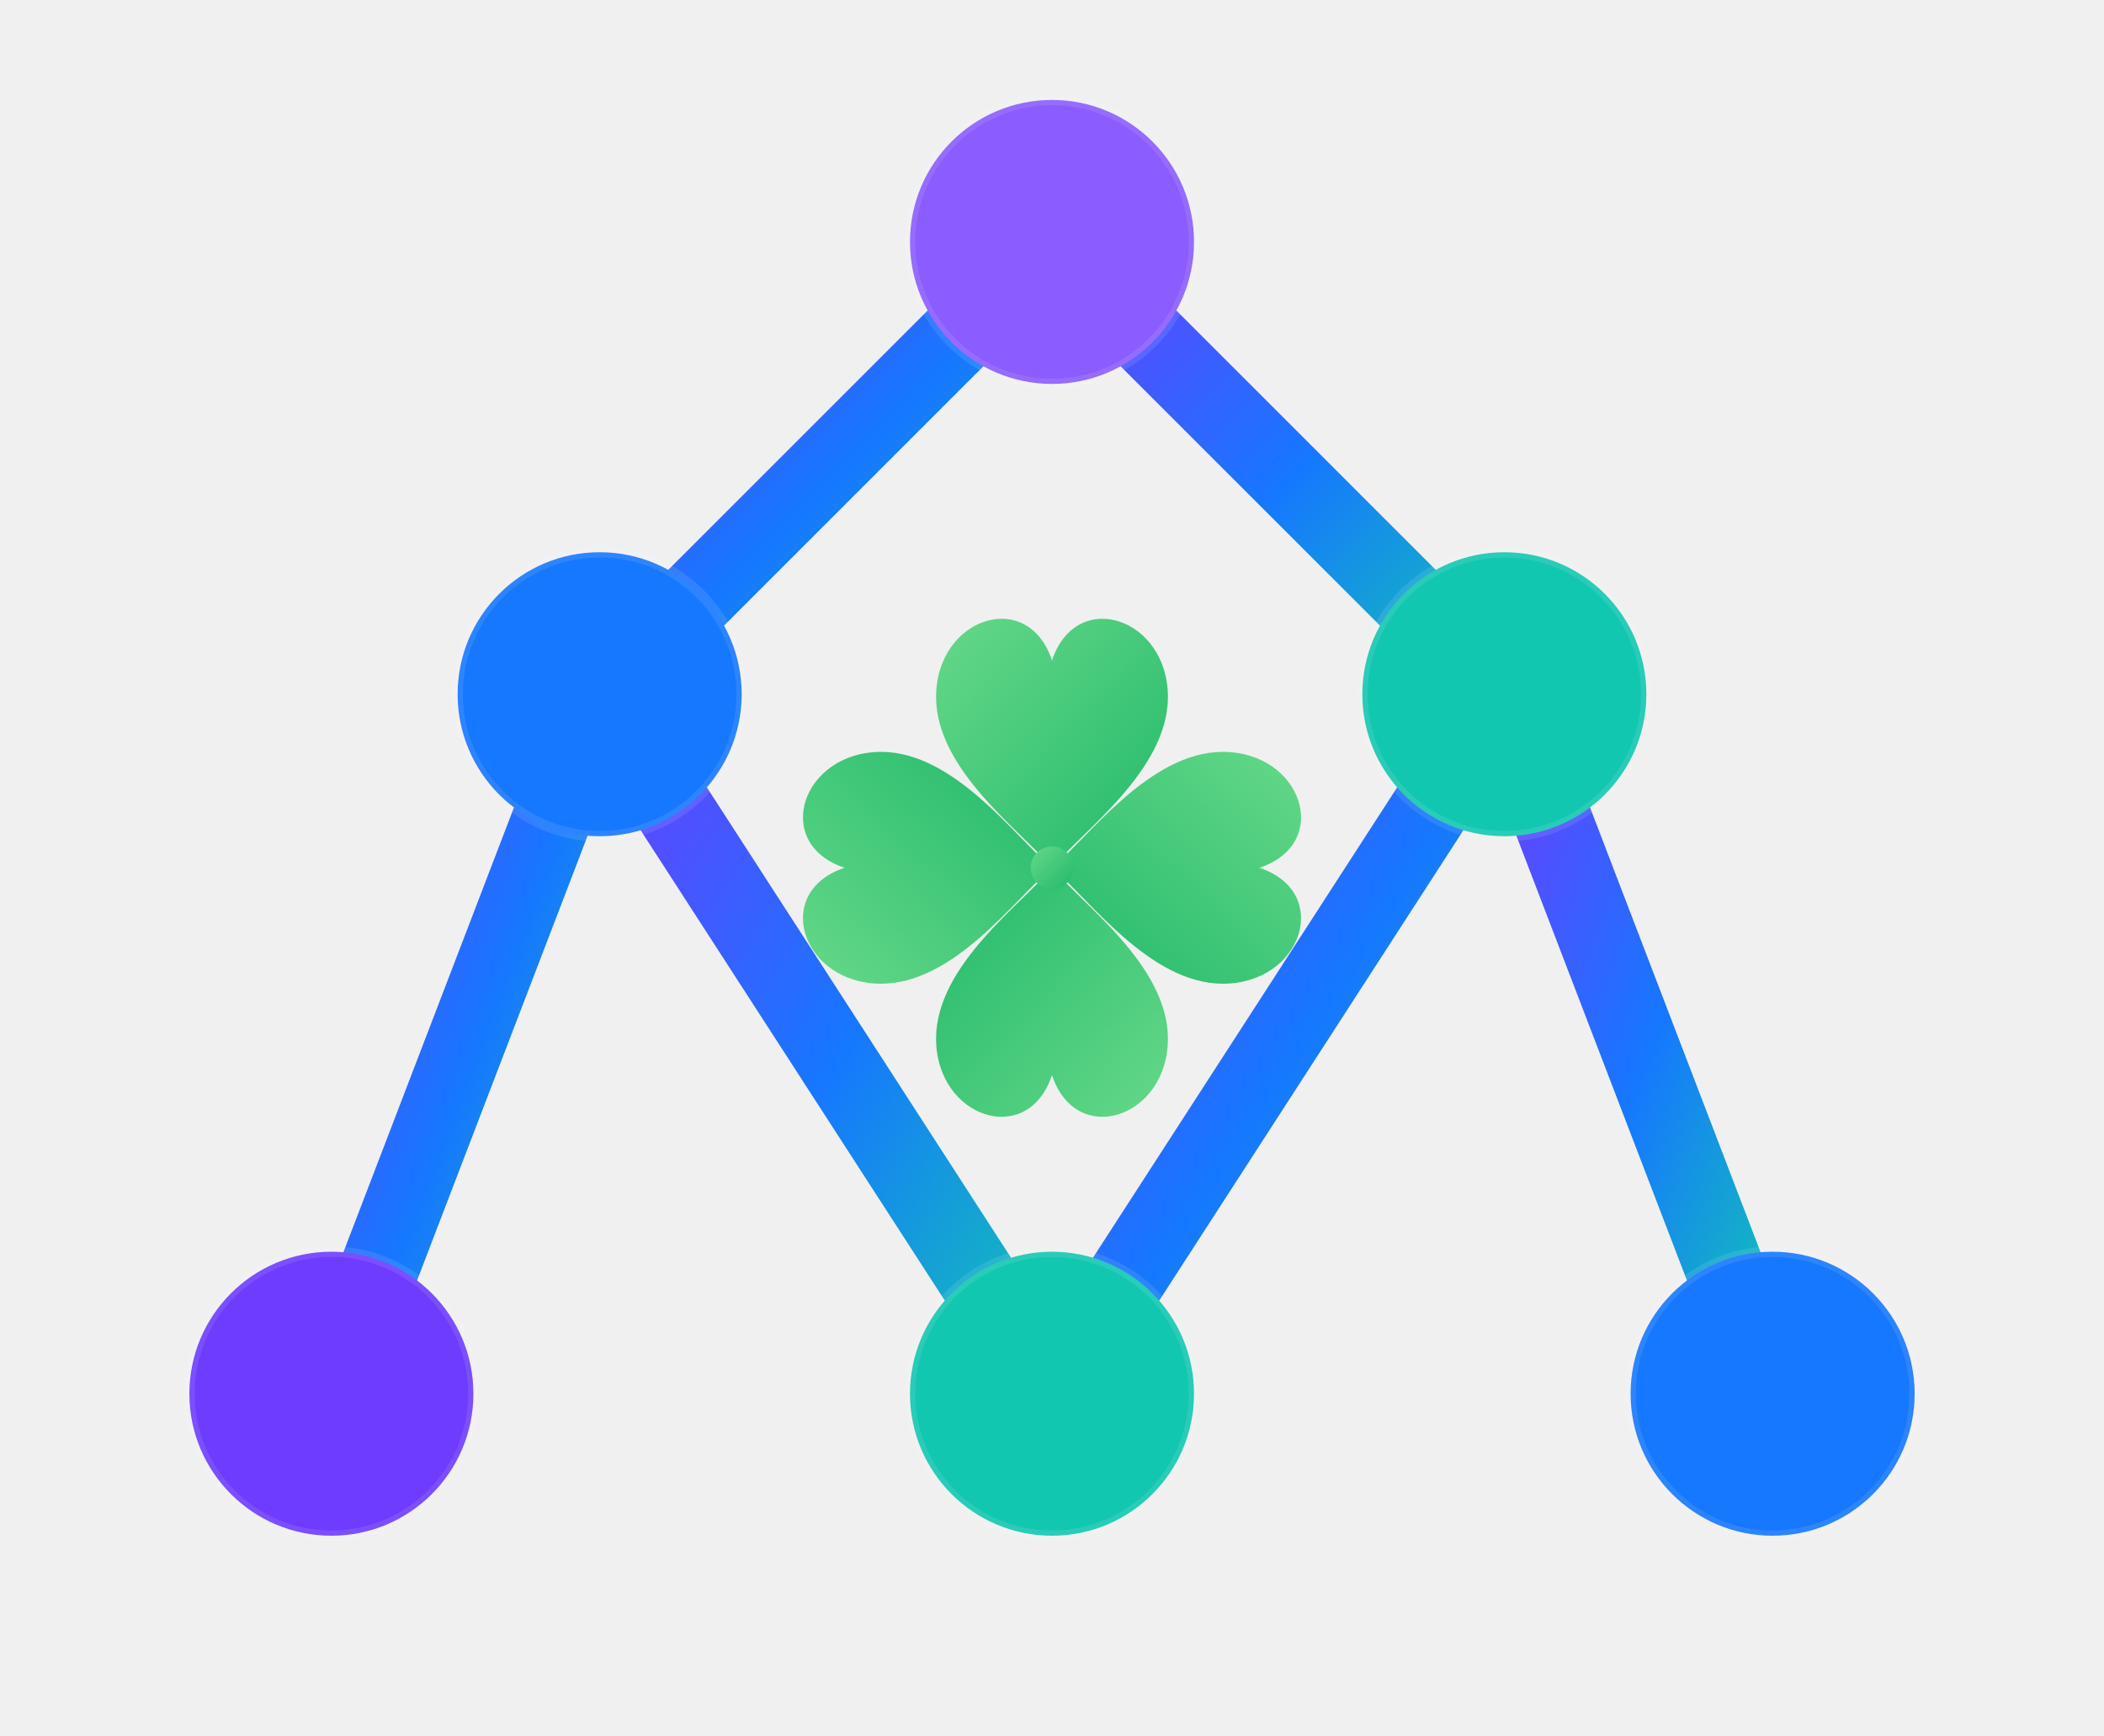
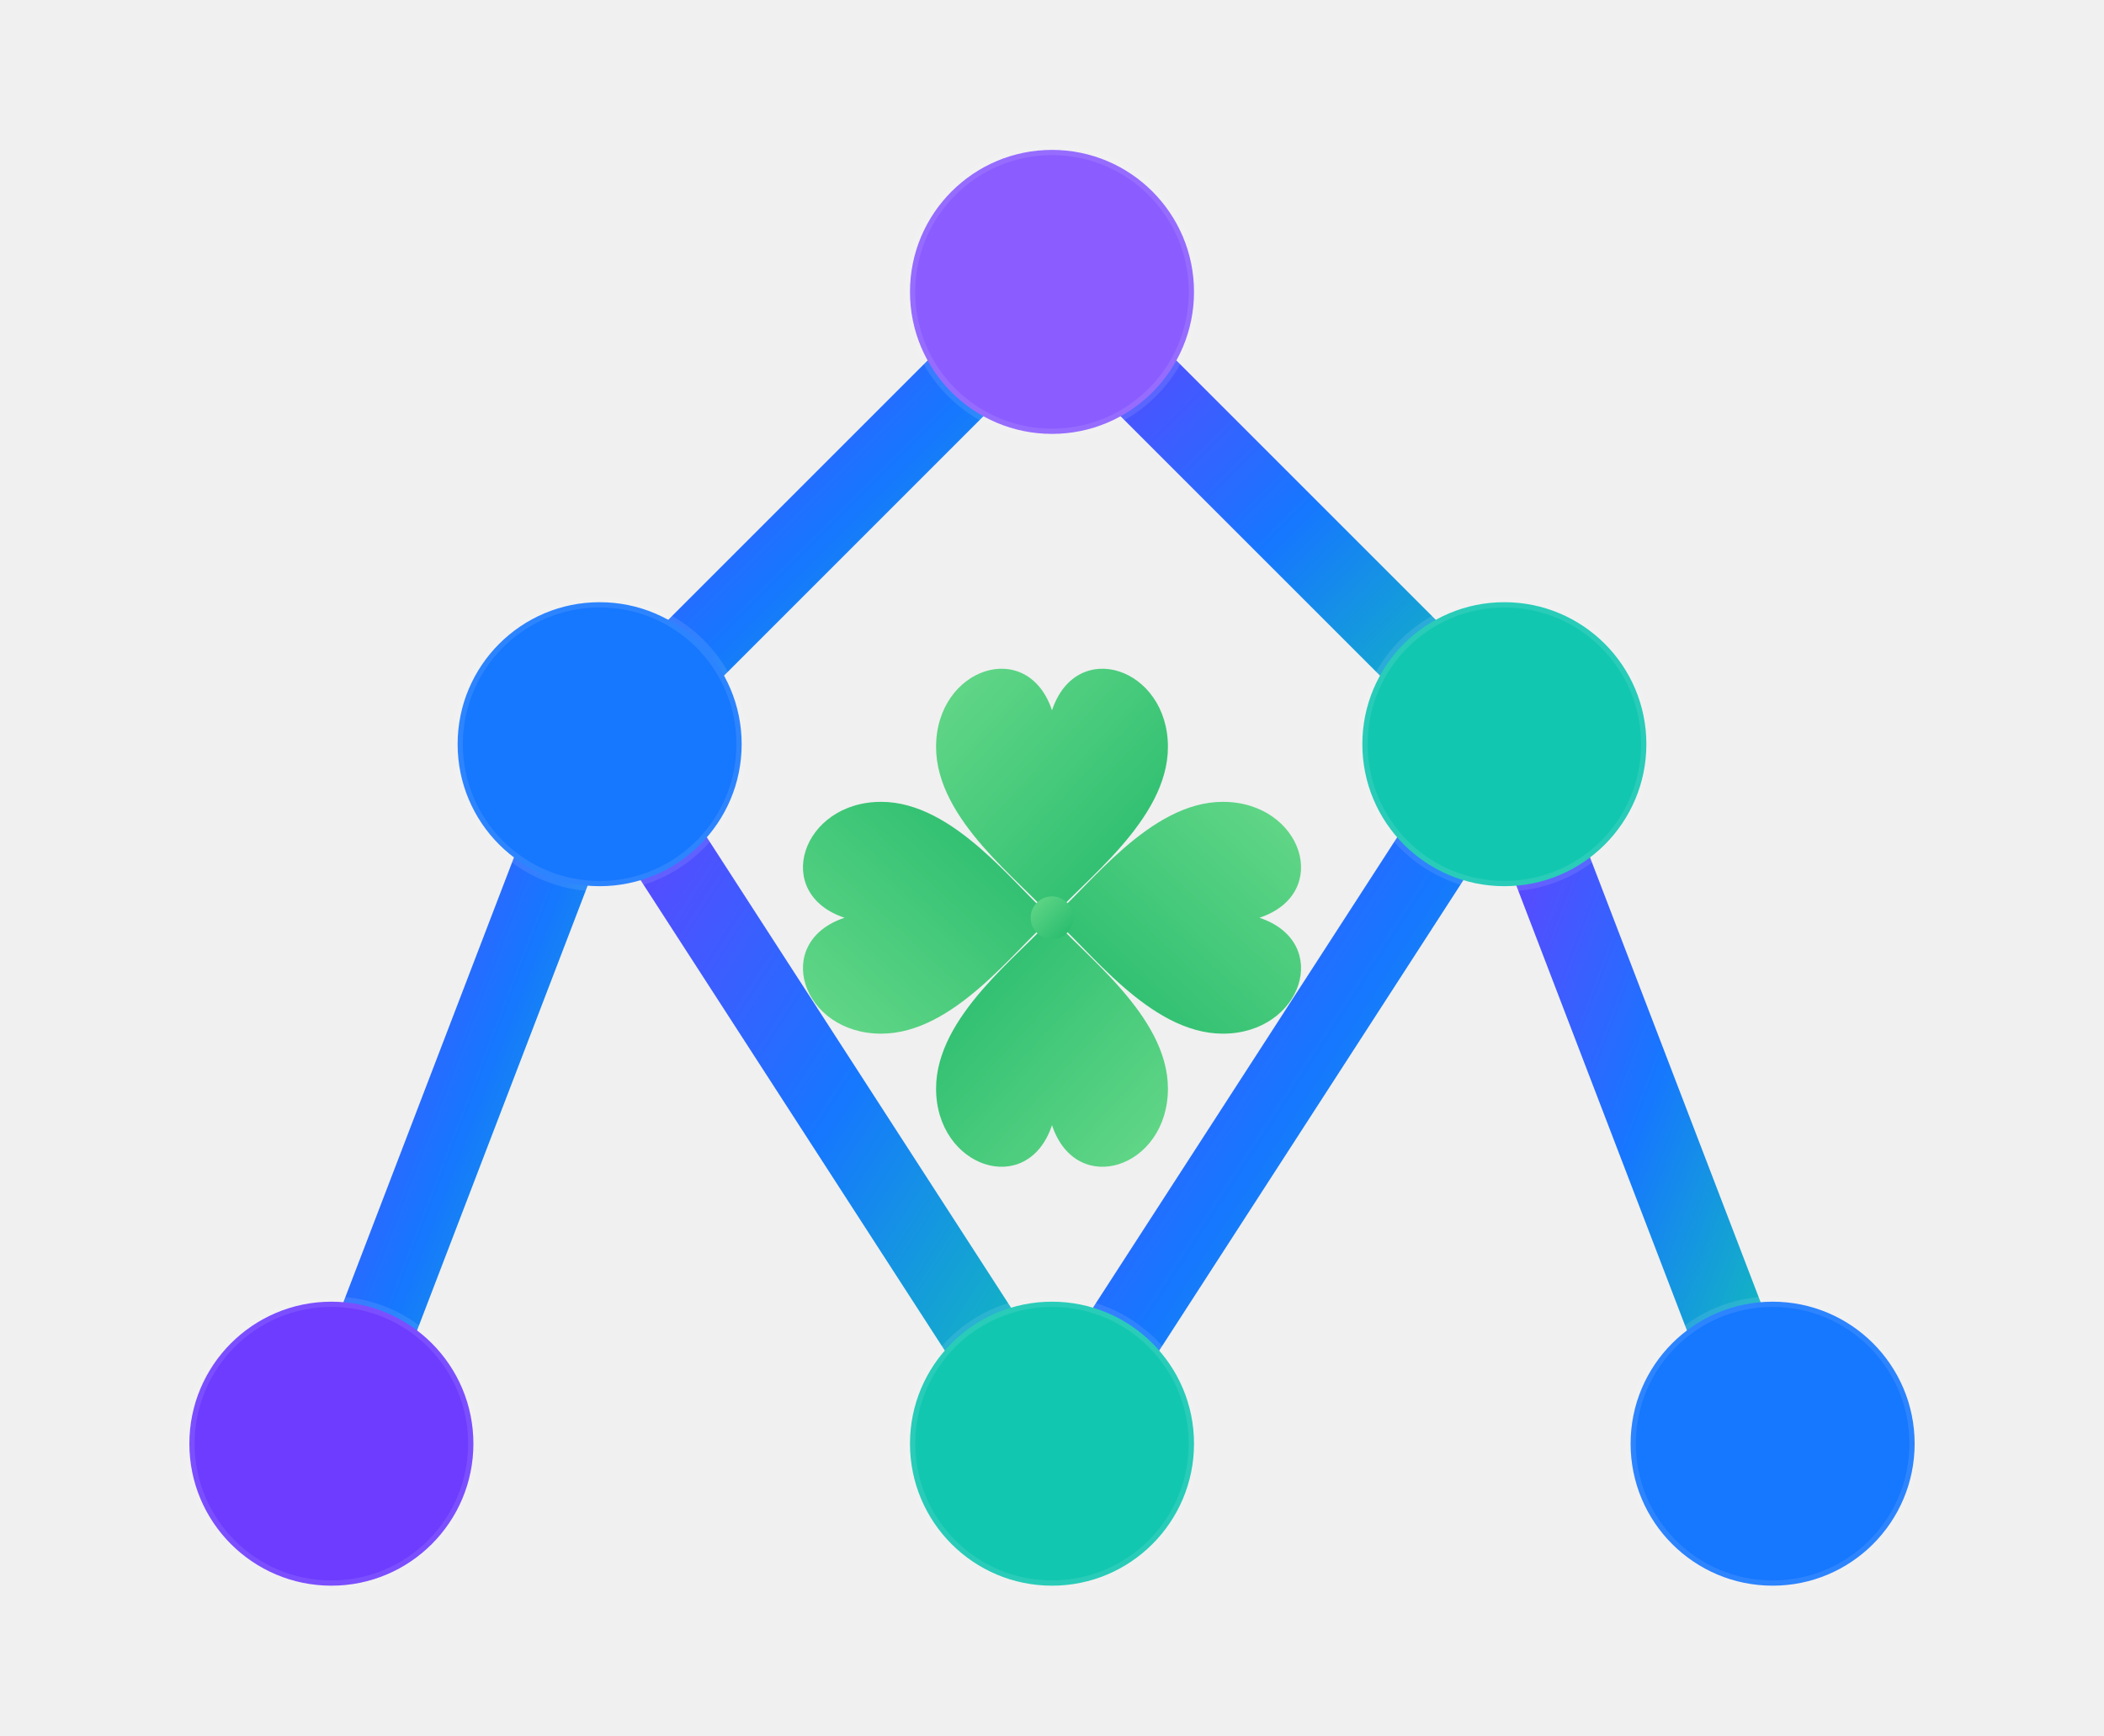
- <svg xmlns="http://www.w3.org/2000/svg" width="400" height="330" viewBox="0 0 400 330">
+ <svg xmlns="http://www.w3.org/2000/svg" width="400" height="330" viewBox="0 -9.5 400 330">
  <defs>
    <linearGradient id="atlasGrad" x1="0" y1="0" x2="1" y2="1">
      <stop offset="0%" stop-color="#6D3CFF" />
      <stop offset="52%" stop-color="#1677FF" />
      <stop offset="100%" stop-color="#12C7B0" />
    </linearGradient>
    <linearGradient id="atlasGrad2" x1="0" y1="0" x2="1" y2="0">
      <stop offset="0%" stop-color="#8B5CFF" />
      <stop offset="100%" stop-color="#6D3CFF" />
    </linearGradient>
    <linearGradient id="cloverGrad" x1="0" y1="0" x2="1" y2="1">
      <stop offset="0%" stop-color="#66D889" />
      <stop offset="100%" stop-color="#22B96B" />
    </linearGradient>
    <filter id="softShadow" x="-30%" y="-30%" width="160%" height="160%">
      <feDropShadow dx="0" dy="8" stdDeviation="10" flood-color="#101729" flood-opacity="0.14" />
    </filter>
  </defs>
  <g>
    <line x1="200" y1="46" x2="114" y2="132" stroke="url(#atlasGrad)" stroke-width="15" stroke-linecap="round" />
    <line x1="200" y1="46" x2="286" y2="132" stroke="url(#atlasGrad)" stroke-width="15" stroke-linecap="round" />
    <line x1="114" y1="132" x2="286" y2="132" stroke="url(#atlasGrad)" stroke-width="15" stroke-linecap="round" />
    <line x1="114" y1="132" x2="63" y2="265" stroke="url(#atlasGrad)" stroke-width="15" stroke-linecap="round" />
    <line x1="114" y1="132" x2="200" y2="265" stroke="url(#atlasGrad)" stroke-width="15" stroke-linecap="round" />
    <line x1="286" y1="132" x2="200" y2="265" stroke="url(#atlasGrad)" stroke-width="15" stroke-linecap="round" />
    <line x1="286" y1="132" x2="337" y2="265" stroke="url(#atlasGrad)" stroke-width="15" stroke-linecap="round" />
    <circle cx="200" cy="46" r="27" fill="#8B5CFF" stroke="#FFFFFF" stroke-opacity="0.10" stroke-width="2" />
    <circle cx="114" cy="132" r="27" fill="#1677FF" stroke="#FFFFFF" stroke-opacity="0.10" stroke-width="2" />
    <circle cx="286" cy="132" r="27" fill="#12C7B0" stroke="#FFFFFF" stroke-opacity="0.10" stroke-width="2" />
    <circle cx="63" cy="265" r="27" fill="#6D3CFF" stroke="#FFFFFF" stroke-opacity="0.10" stroke-width="2" />
    <circle cx="200" cy="265" r="27" fill="#12C7B0" stroke="#FFFFFF" stroke-opacity="0.10" stroke-width="2" />
    <circle cx="337" cy="265" r="27" fill="#1677FF" stroke="#FFFFFF" stroke-opacity="0.10" stroke-width="2" />
    <path d="M 0 0 C -10 -12 -38 -32 -38 -56 C -38 -82 -8 -92 0 -68 C 8 -92 38 -82 38 -56 C 38 -32 10 -12 0 0 Z" transform="translate(200,165) rotate(0) scale(0.58)" fill="url(#cloverGrad)" />
    <path d="M 0 0 C -10 -12 -38 -32 -38 -56 C -38 -82 -8 -92 0 -68 C 8 -92 38 -82 38 -56 C 38 -32 10 -12 0 0 Z" transform="translate(200,165) rotate(90) scale(0.58)" fill="url(#cloverGrad)" />
    <path d="M 0 0 C -10 -12 -38 -32 -38 -56 C -38 -82 -8 -92 0 -68 C 8 -92 38 -82 38 -56 C 38 -32 10 -12 0 0 Z" transform="translate(200,165) rotate(180) scale(0.58)" fill="url(#cloverGrad)" />
    <path d="M 0 0 C -10 -12 -38 -32 -38 -56 C -38 -82 -8 -92 0 -68 C 8 -92 38 -82 38 -56 C 38 -32 10 -12 0 0 Z" transform="translate(200,165) rotate(270) scale(0.58)" fill="url(#cloverGrad)" />
    <circle cx="200" cy="165" r="4.06" fill="url(#cloverGrad)" />
  </g>
</svg>
